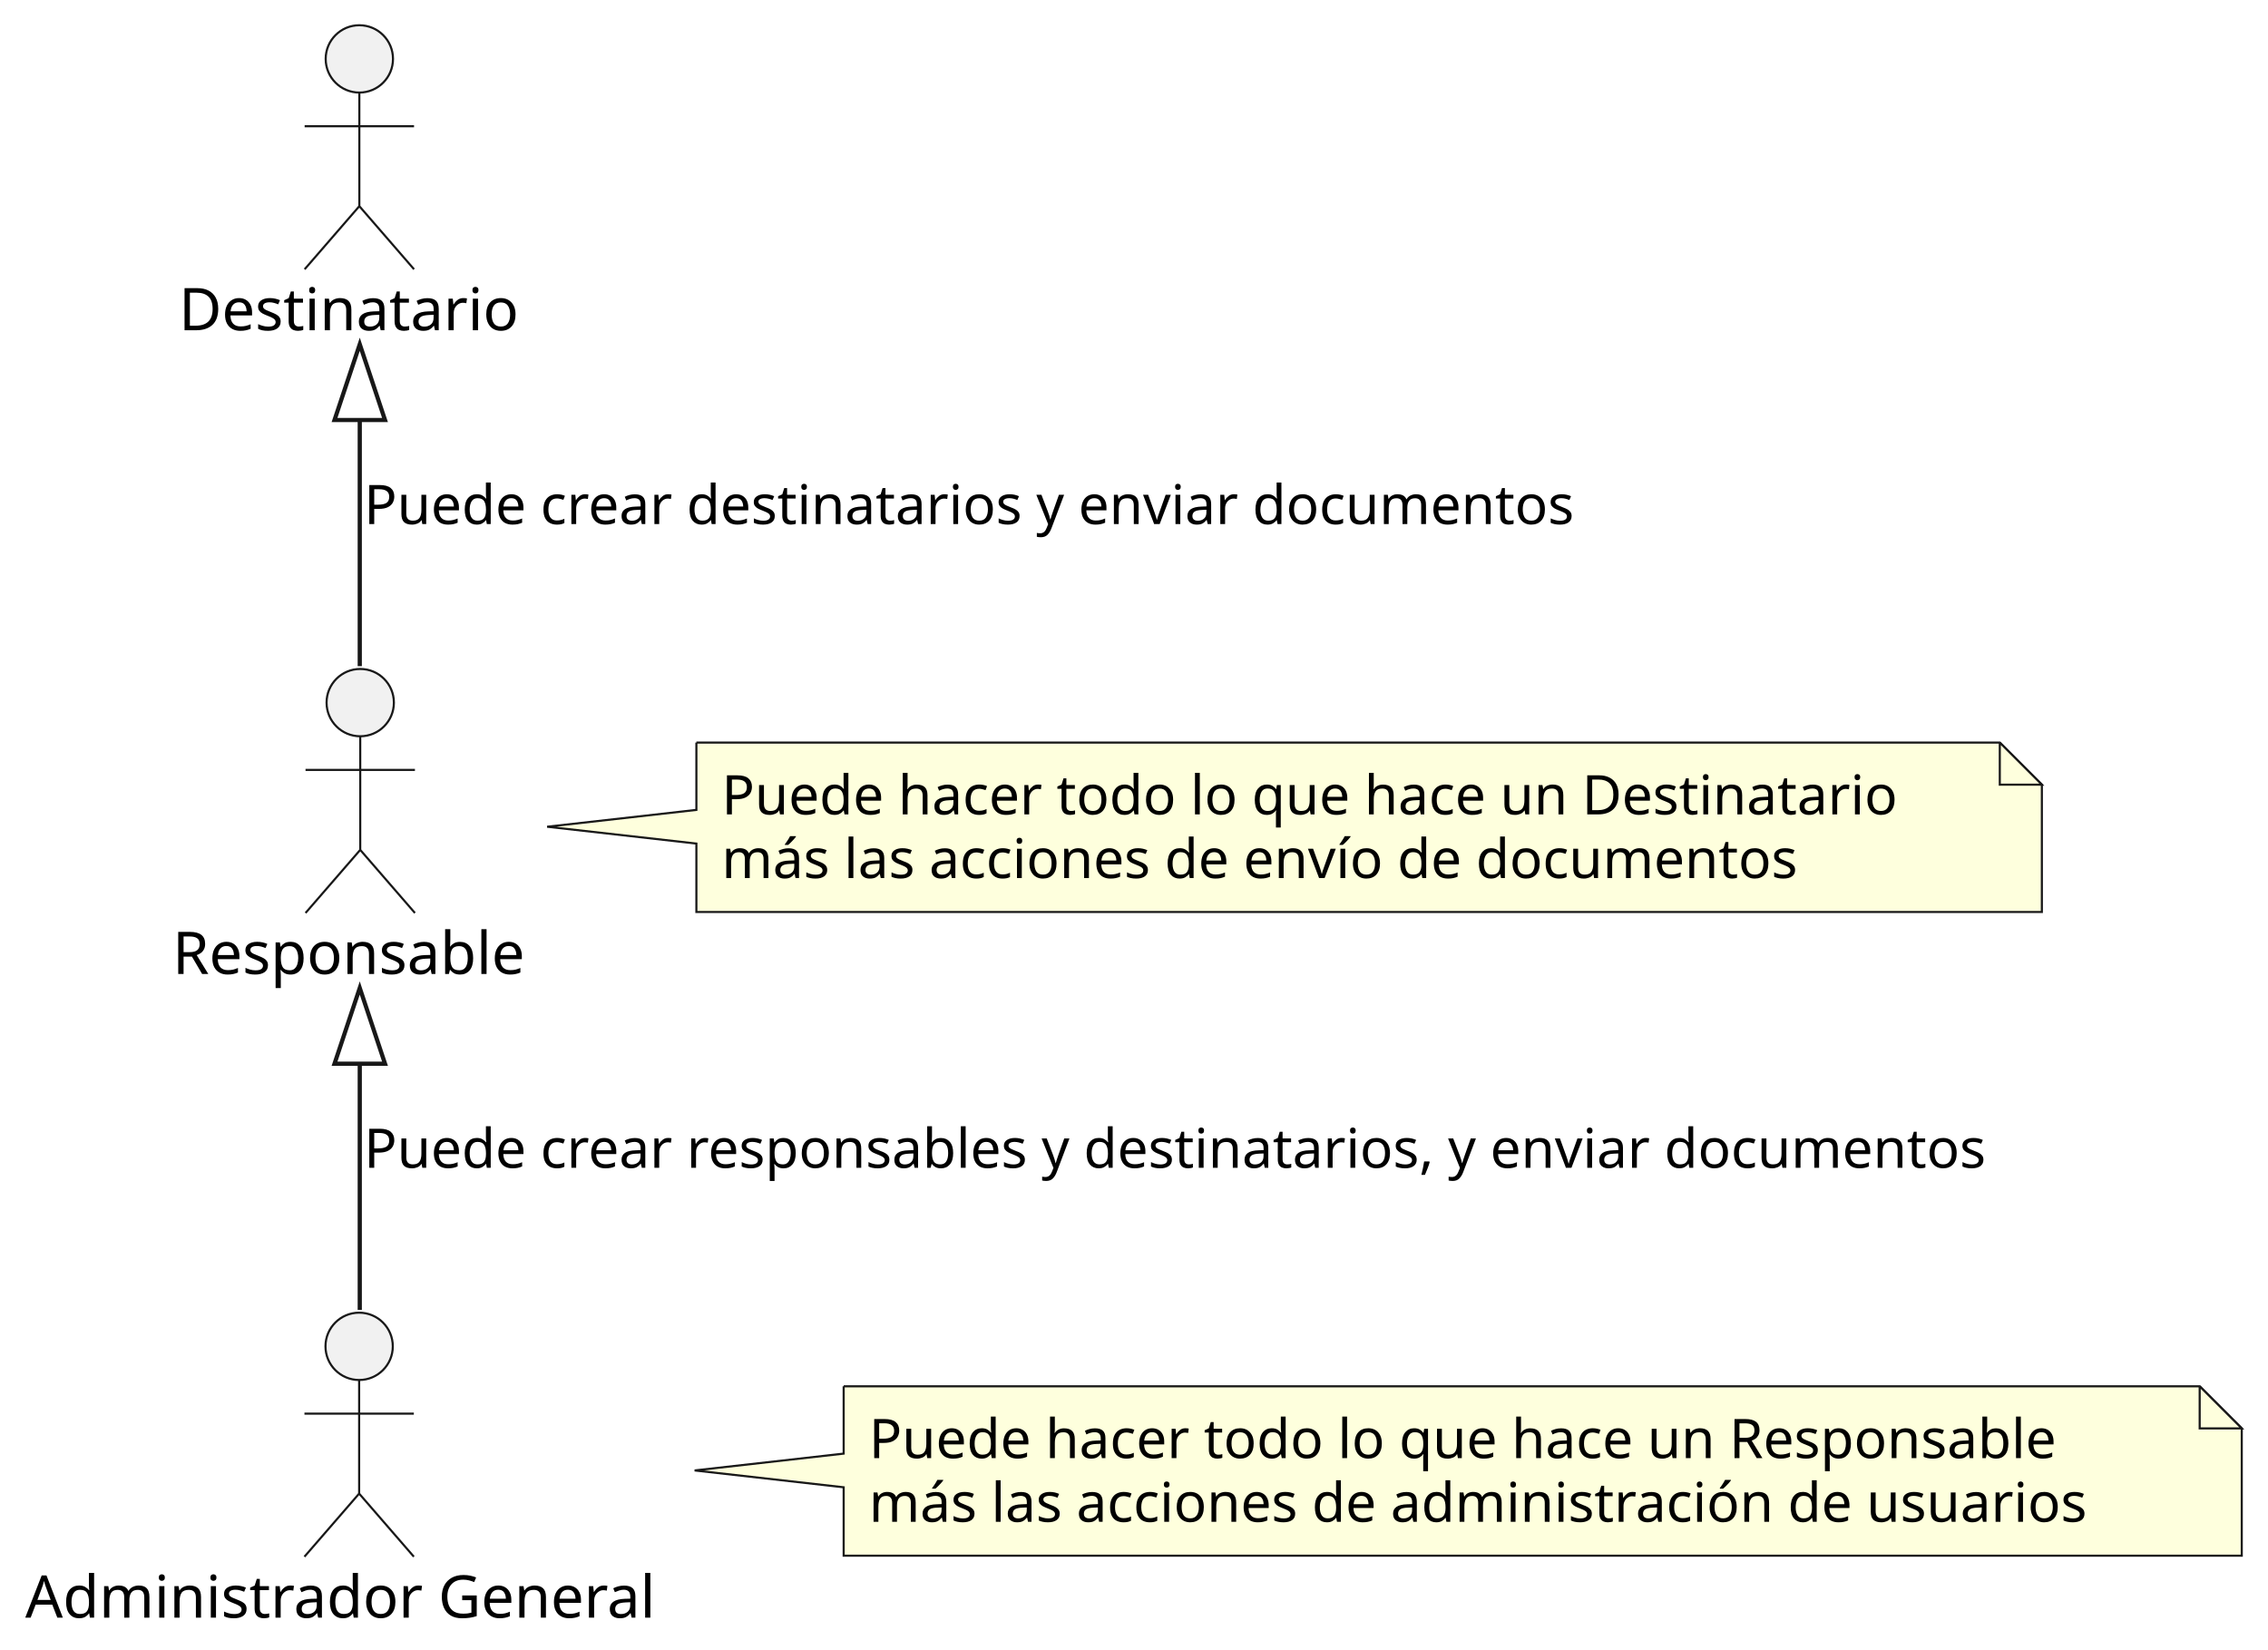
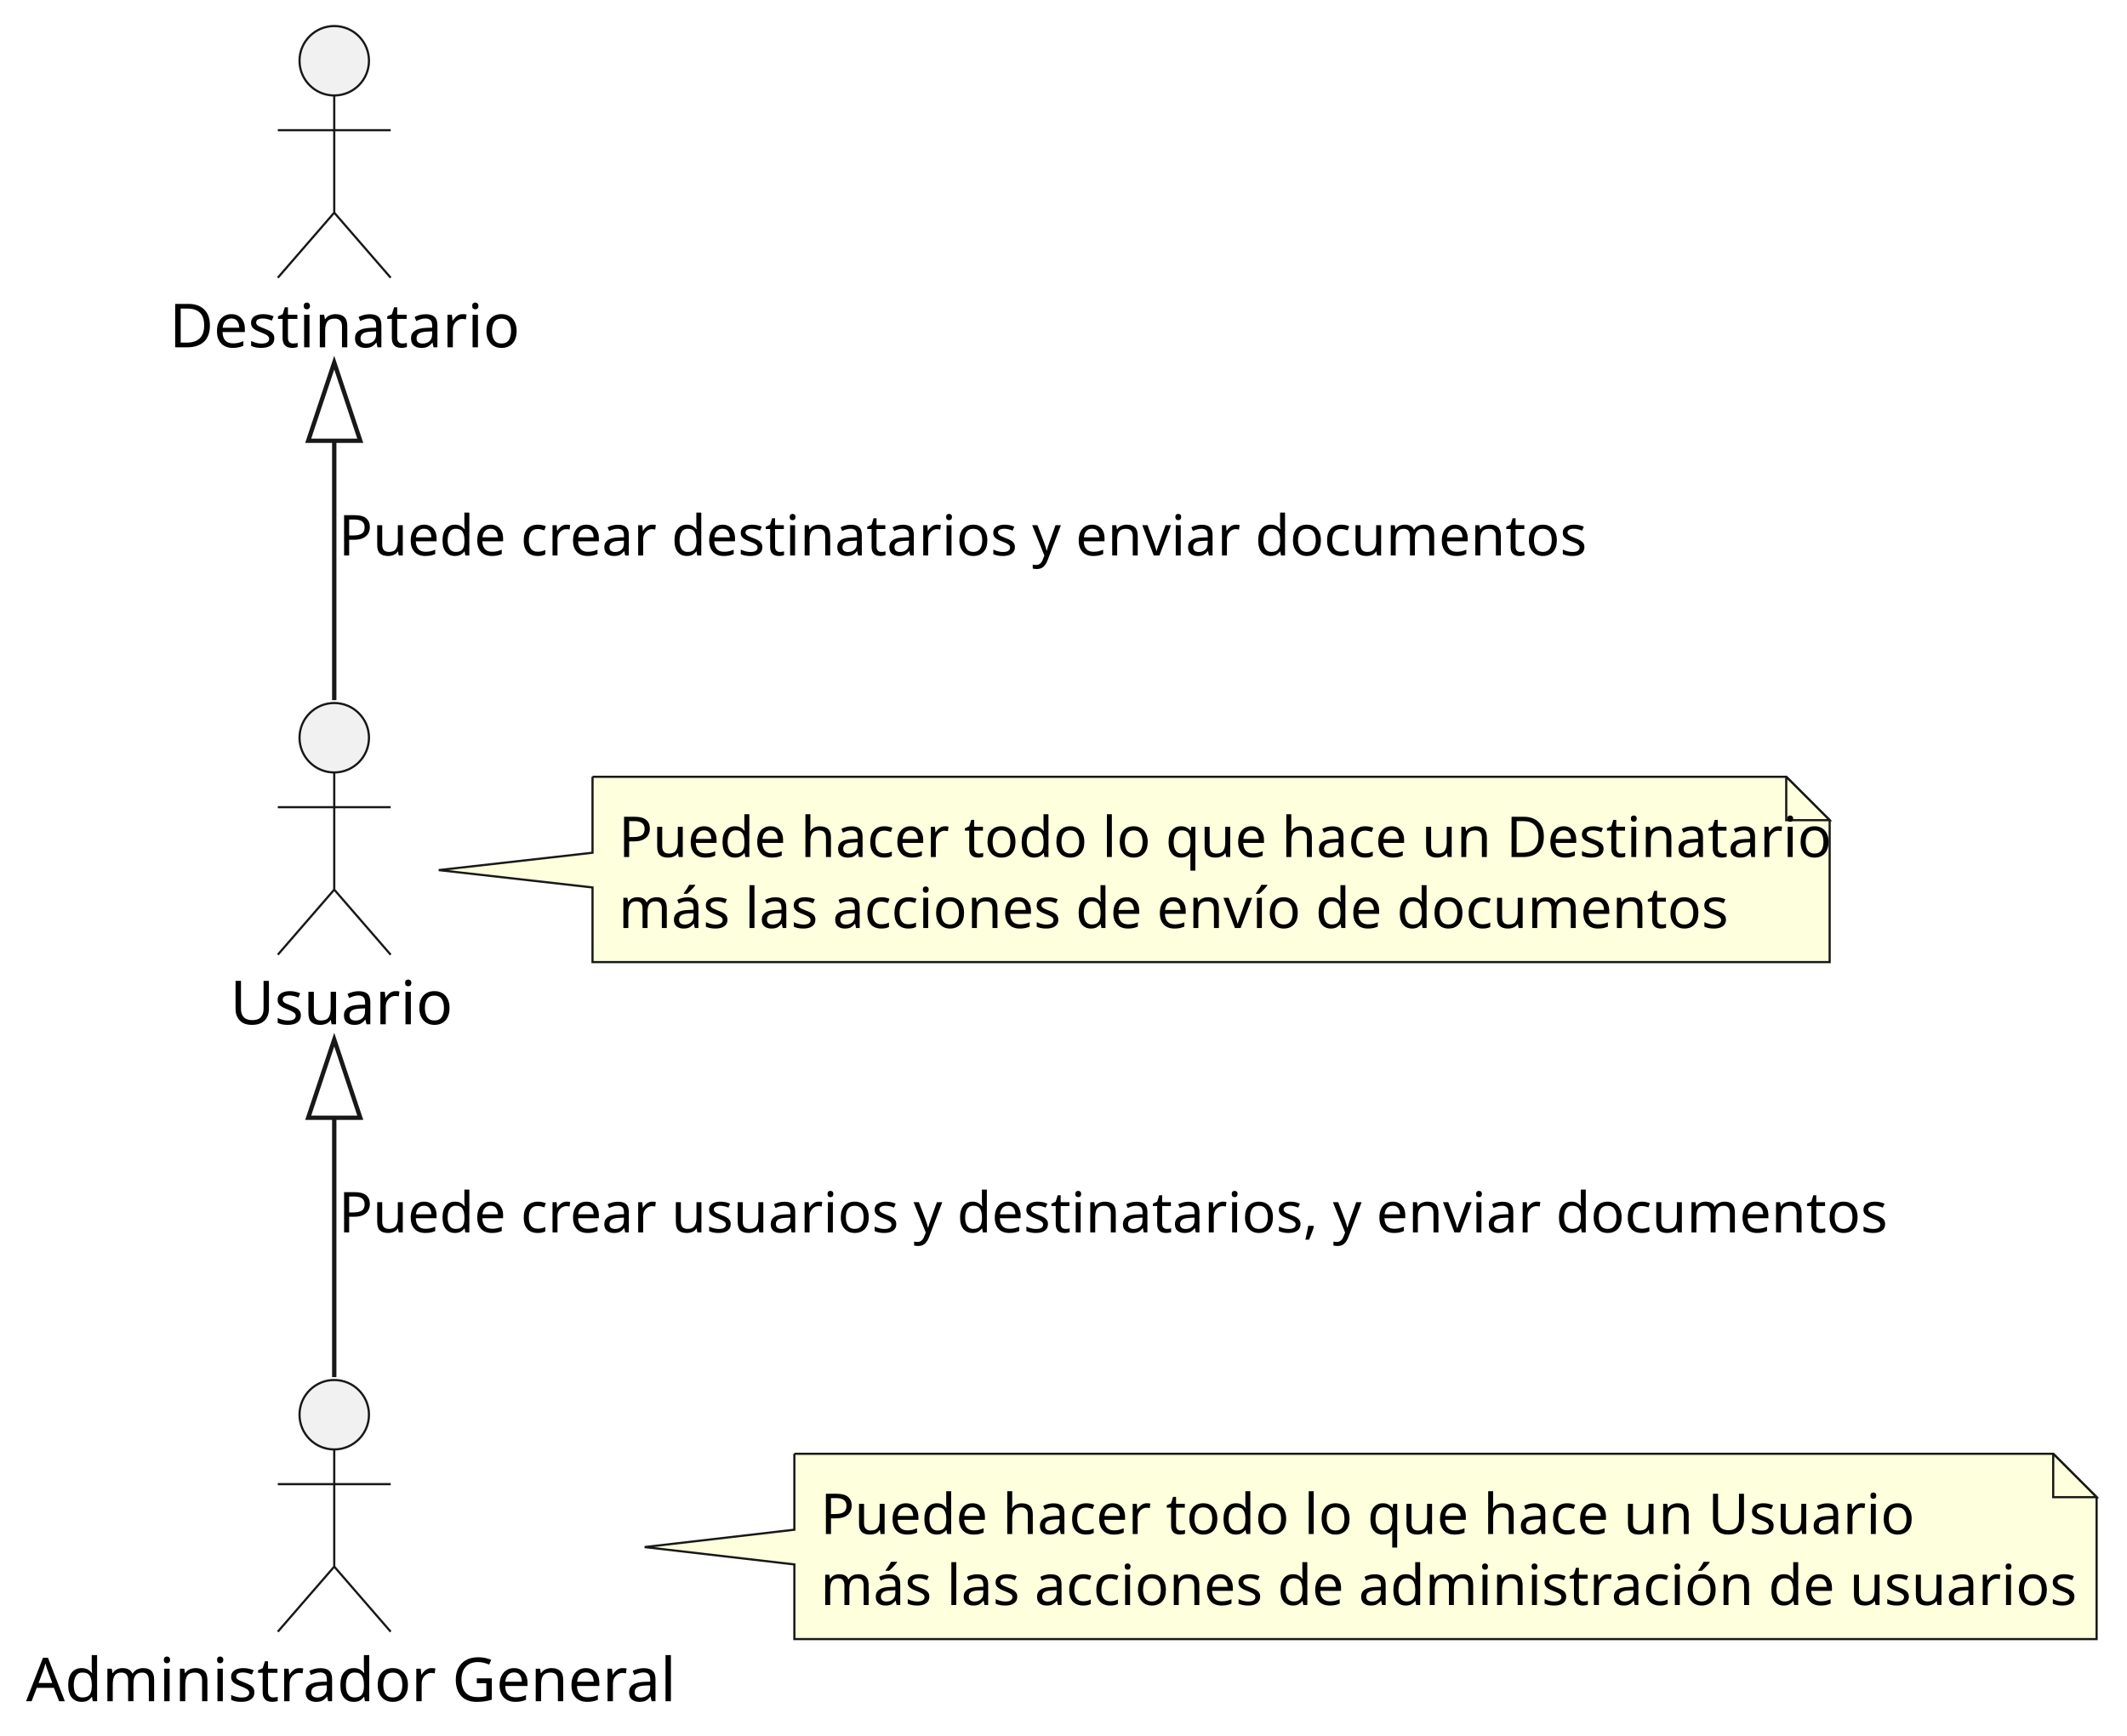
- <svg xmlns="http://www.w3.org/2000/svg" contentStyleType="text/css" height="392px" preserveAspectRatio="none" style="width:539px;height:392px;background:#FFFFFF;" version="1.1" viewBox="0 0 539 392" width="539px" zoomAndPan="magnify">
+ <svg xmlns="http://www.w3.org/2000/svg" contentStyleType="text/css" height="400px" preserveAspectRatio="none" style="width:490px;height:400px;background:#FFFFFF;" version="1.1" viewBox="0 0 490 400" width="490px" zoomAndPan="magnify">
  <defs />
  <g>
    <g id="elem_Destinatario">
-       <ellipse cx="85.399" cy="14" fill="#F1F1F1" rx="8" ry="8" style="stroke:#181818;stroke-width:0.5;" />
-       <path d="M85.399,22 L85.399,49 M72.399,30 L98.399,30 M85.399,49 L72.399,64 M85.399,49 L98.399,64 " fill="none" style="stroke:#181818;stroke-width:0.5;" />
-       <text fill="#000000" font-family="sans-serif" font-size="14" lengthAdjust="spacing" textLength="85.798" x="42.5" y="78.495">Destinatario</text>
+       <ellipse cx="77" cy="14" fill="#F1F1F1" rx="8" ry="8" style="stroke:#181818;stroke-width:0.5;" />
+       <path d="M77,22 L77,49 M64,30 L90,30 M77,49 L64,64 M77,49 L90,64 " fill="none" style="stroke:#181818;stroke-width:0.5;" />
+       <text fill="#000000" font-family="sans-serif" font-size="14" lengthAdjust="spacing" textLength="76" x="39" y="80.033">Destinatario</text>
    </g>
-     <g id="elem_Responsable">
-       <ellipse cx="85.611" cy="167" fill="#F1F1F1" rx="8" ry="8" style="stroke:#181818;stroke-width:0.5;" />
-       <path d="M85.611,175 L85.611,202 M72.611,183 L98.611,183 M85.611,202 L72.611,217 M85.611,202 L98.611,217 " fill="none" style="stroke:#181818;stroke-width:0.5;" />
-       <text fill="#000000" font-family="sans-serif" font-size="14" lengthAdjust="spacing" textLength="89.223" x="41" y="231.495">Responsable</text>
+     <g id="elem_Usuario">
+       <ellipse cx="77" cy="170" fill="#F1F1F1" rx="8" ry="8" style="stroke:#181818;stroke-width:0.5;" />
+       <path d="M77,178 L77,205 M64,186 L90,186 M77,205 L64,220 M77,205 L90,220 " fill="none" style="stroke:#181818;stroke-width:0.5;" />
+       <text fill="#000000" font-family="sans-serif" font-size="14" lengthAdjust="spacing" textLength="48" x="53" y="236.033">Usuario</text>
    </g>
    <g id="elem_AdminGeneral">
-       <ellipse cx="85.352" cy="320" fill="#F1F1F1" rx="8" ry="8" style="stroke:#181818;stroke-width:0.5;" />
-       <path d="M85.352,328 L85.352,355 M72.352,336 L98.352,336 M85.352,355 L72.352,370 M85.352,355 L98.352,370 " fill="none" style="stroke:#181818;stroke-width:0.5;" />
-       <text fill="#000000" font-family="sans-serif" font-size="14" lengthAdjust="spacing" textLength="158.703" x="6" y="384.495">Administrador General</text>
+       <ellipse cx="77" cy="326" fill="#F1F1F1" rx="8" ry="8" style="stroke:#181818;stroke-width:0.5;" />
+       <path d="M77,334 L77,361 M64,342 L90,342 M77,361 L64,376 M77,361 L90,376 " fill="none" style="stroke:#181818;stroke-width:0.5;" />
+       <text fill="#000000" font-family="sans-serif" font-size="14" lengthAdjust="spacing" textLength="142" x="6" y="392.033">Administrador General</text>
    </g>
    <g id="elem_GMN7">
-       <path d="M200.5,329.5 L200.5,345.5 L165.08,349.5 L200.5,353.5 L200.5,369.766 A0,0 0 0 0 200.5,369.766 L532.764,369.766 A0,0 0 0 0 532.764,369.766 L532.764,339.5 L522.764,329.5 L200.5,329.5 A0,0 0 0 0 200.5,329.5 " fill="#FEFFDD" style="stroke:#181818;stroke-width:0.5;" />
-       <path d="M522.764,329.5 L522.764,339.5 L532.764,339.5 L522.764,329.5 " fill="#FEFFDD" style="stroke:#181818;stroke-width:0.5;" />
-       <text fill="#000000" font-family="sans-serif" font-size="13" lengthAdjust="spacing" textLength="301.939" x="206.5" y="346.567">Puede hacer todo lo que hace un Responsable</text>
-       <text fill="#000000" font-family="sans-serif" font-size="13" lengthAdjust="spacing" textLength="311.264" x="206.5" y="361.7">más las acciones de administración de usuarios</text>
+       <path d="M183,335 L183,352.5 L148.5,356.5 L183,360.5 L183,377.703 A0,0 0 0 0 183,377.703 L483,377.703 A0,0 0 0 0 483,377.703 L483,345 L473,335 L183,335 A0,0 0 0 0 183,335 " fill="#FEFFDD" style="stroke:#181818;stroke-width:0.5;" />
+       <path d="M473,335 L473,345 L483,345 L473,335 " fill="#FEFFDD" style="stroke:#181818;stroke-width:0.5;" />
+       <text fill="#000000" font-family="sans-serif" font-size="13" lengthAdjust="spacing" textLength="239" x="189" y="353.495">Puede hacer todo lo que hace un Usuario</text>
+       <text fill="#000000" font-family="sans-serif" font-size="13" lengthAdjust="spacing" textLength="279" x="189" y="369.847">más las acciones de administración de usuarios</text>
    </g>
    <g id="elem_GMN10">
-       <path d="M165.5,176.5 L165.5,192.5 L130.03,196.5 L165.5,200.5 L165.5,216.766 A0,0 0 0 0 165.5,216.766 L485.259,216.766 A0,0 0 0 0 485.259,216.766 L485.259,186.5 L475.259,176.5 L165.5,176.5 A0,0 0 0 0 165.5,176.5 " fill="#FEFFDD" style="stroke:#181818;stroke-width:0.5;" />
-       <path d="M475.259,176.5 L475.259,186.5 L485.259,186.5 L475.259,176.5 " fill="#FEFFDD" style="stroke:#181818;stroke-width:0.5;" />
-       <text fill="#000000" font-family="sans-serif" font-size="13" lengthAdjust="spacing" textLength="298.759" x="171.5" y="193.567">Puede hacer todo lo que hace un Destinatario</text>
-       <text fill="#000000" font-family="sans-serif" font-size="13" lengthAdjust="spacing" textLength="275.698" x="171.5" y="208.7">más las acciones de envío de documentos</text>
+       <path d="M136.5,179 L136.5,196.5 L101.07,200.5 L136.5,204.5 L136.5,221.703 A0,0 0 0 0 136.5,221.703 L421.5,221.703 A0,0 0 0 0 421.5,221.703 L421.5,189 L411.5,179 L136.5,179 A0,0 0 0 0 136.5,179 " fill="#FEFFDD" style="stroke:#181818;stroke-width:0.5;" />
+       <path d="M411.5,179 L411.5,189 L421.5,189 L411.5,179 " fill="#FEFFDD" style="stroke:#181818;stroke-width:0.5;" />
+       <text fill="#000000" font-family="sans-serif" font-size="13" lengthAdjust="spacing" textLength="264" x="142.5" y="197.495">Puede hacer todo lo que hace un Destinatario</text>
+       <text fill="#000000" font-family="sans-serif" font-size="13" lengthAdjust="spacing" textLength="246" x="142.5" y="213.847">más las acciones de envío de documentos</text>
    </g>
-     <g id="link_Destinatario_Responsable">
-       <path d="M85.5,99.83 C85.5,123.14 85.5,135.06 85.5,158.34 " fill="none" id="Destinatario-backto-Responsable" style="stroke:#181818;stroke-width:1.0;" />
-       <polygon fill="none" points="85.5,81.83,79.5,99.83,91.5,99.83,85.5,81.83" style="stroke:#181818;stroke-width:1.0;" />
-       <text fill="#000000" font-family="sans-serif" font-size="13" lengthAdjust="spacing" textLength="308.337" x="86.5" y="124.567">Puede crear destinatarios y enviar documentos</text>
+     <g id="link_Destinatario_Usuario">
+       <path d="M77,101.57 C77,125.26 77,137.63 77,161.34 " fill="none" id="Destinatario-backto-Usuario" style="stroke:#181818;stroke-width:1.0;" />
+       <polygon fill="none" points="77,83.57,71,101.57,83,101.57,77,83.57" style="stroke:#181818;stroke-width:1.0;" />
+       <text fill="#000000" font-family="sans-serif" font-size="13" lengthAdjust="spacing" textLength="271" x="78" y="127.995">Puede crear destinatarios y enviar documentos</text>
    </g>
-     <g id="link_Responsable_AdminGeneral">
-       <path d="M85.5,252.83 C85.5,276.14 85.5,288.06 85.5,311.34 " fill="none" id="Responsable-backto-AdminGeneral" style="stroke:#181818;stroke-width:1.0;" />
-       <polygon fill="none" points="85.5,234.83,79.5,252.83,91.5,252.83,85.5,234.83" style="stroke:#181818;stroke-width:1.0;" />
-       <text fill="#000000" font-family="sans-serif" font-size="13" lengthAdjust="spacing" textLength="414.362" x="86.5" y="277.567">Puede crear responsables y destinatarios, y enviar documentos</text>
+     <g id="link_Usuario_AdminGeneral">
+       <path d="M77,257.57 C77,281.26 77,293.63 77,317.34 " fill="none" id="Usuario-backto-AdminGeneral" style="stroke:#181818;stroke-width:1.0;" />
+       <polygon fill="none" points="77,239.57,71,257.57,83,257.57,77,239.57" style="stroke:#181818;stroke-width:1.0;" />
+       <text fill="#000000" font-family="sans-serif" font-size="13" lengthAdjust="spacing" textLength="339" x="78" y="283.995">Puede crear usuarios y destinatarios, y enviar documentos</text>
    </g>
  </g>
</svg>
